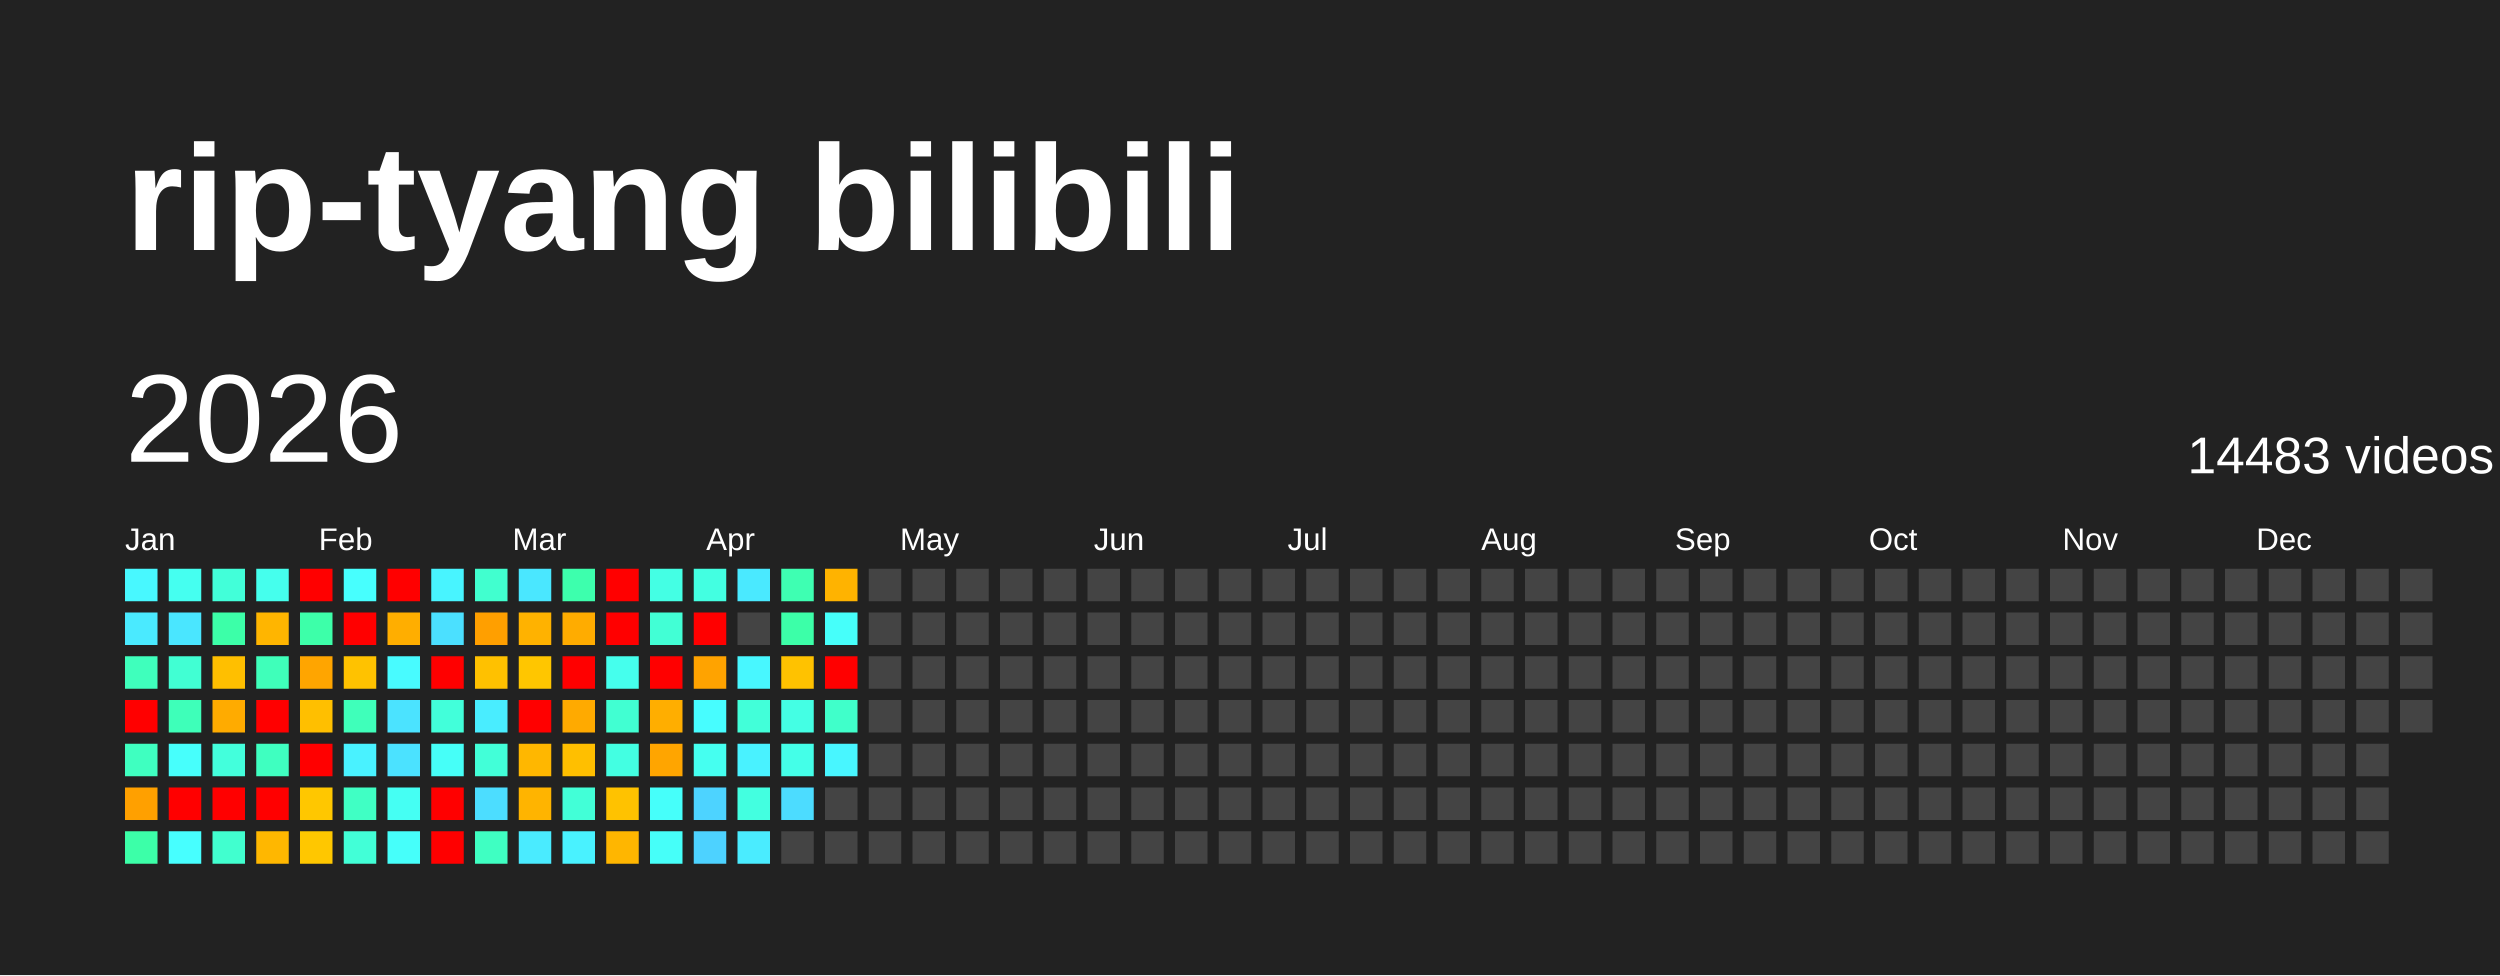
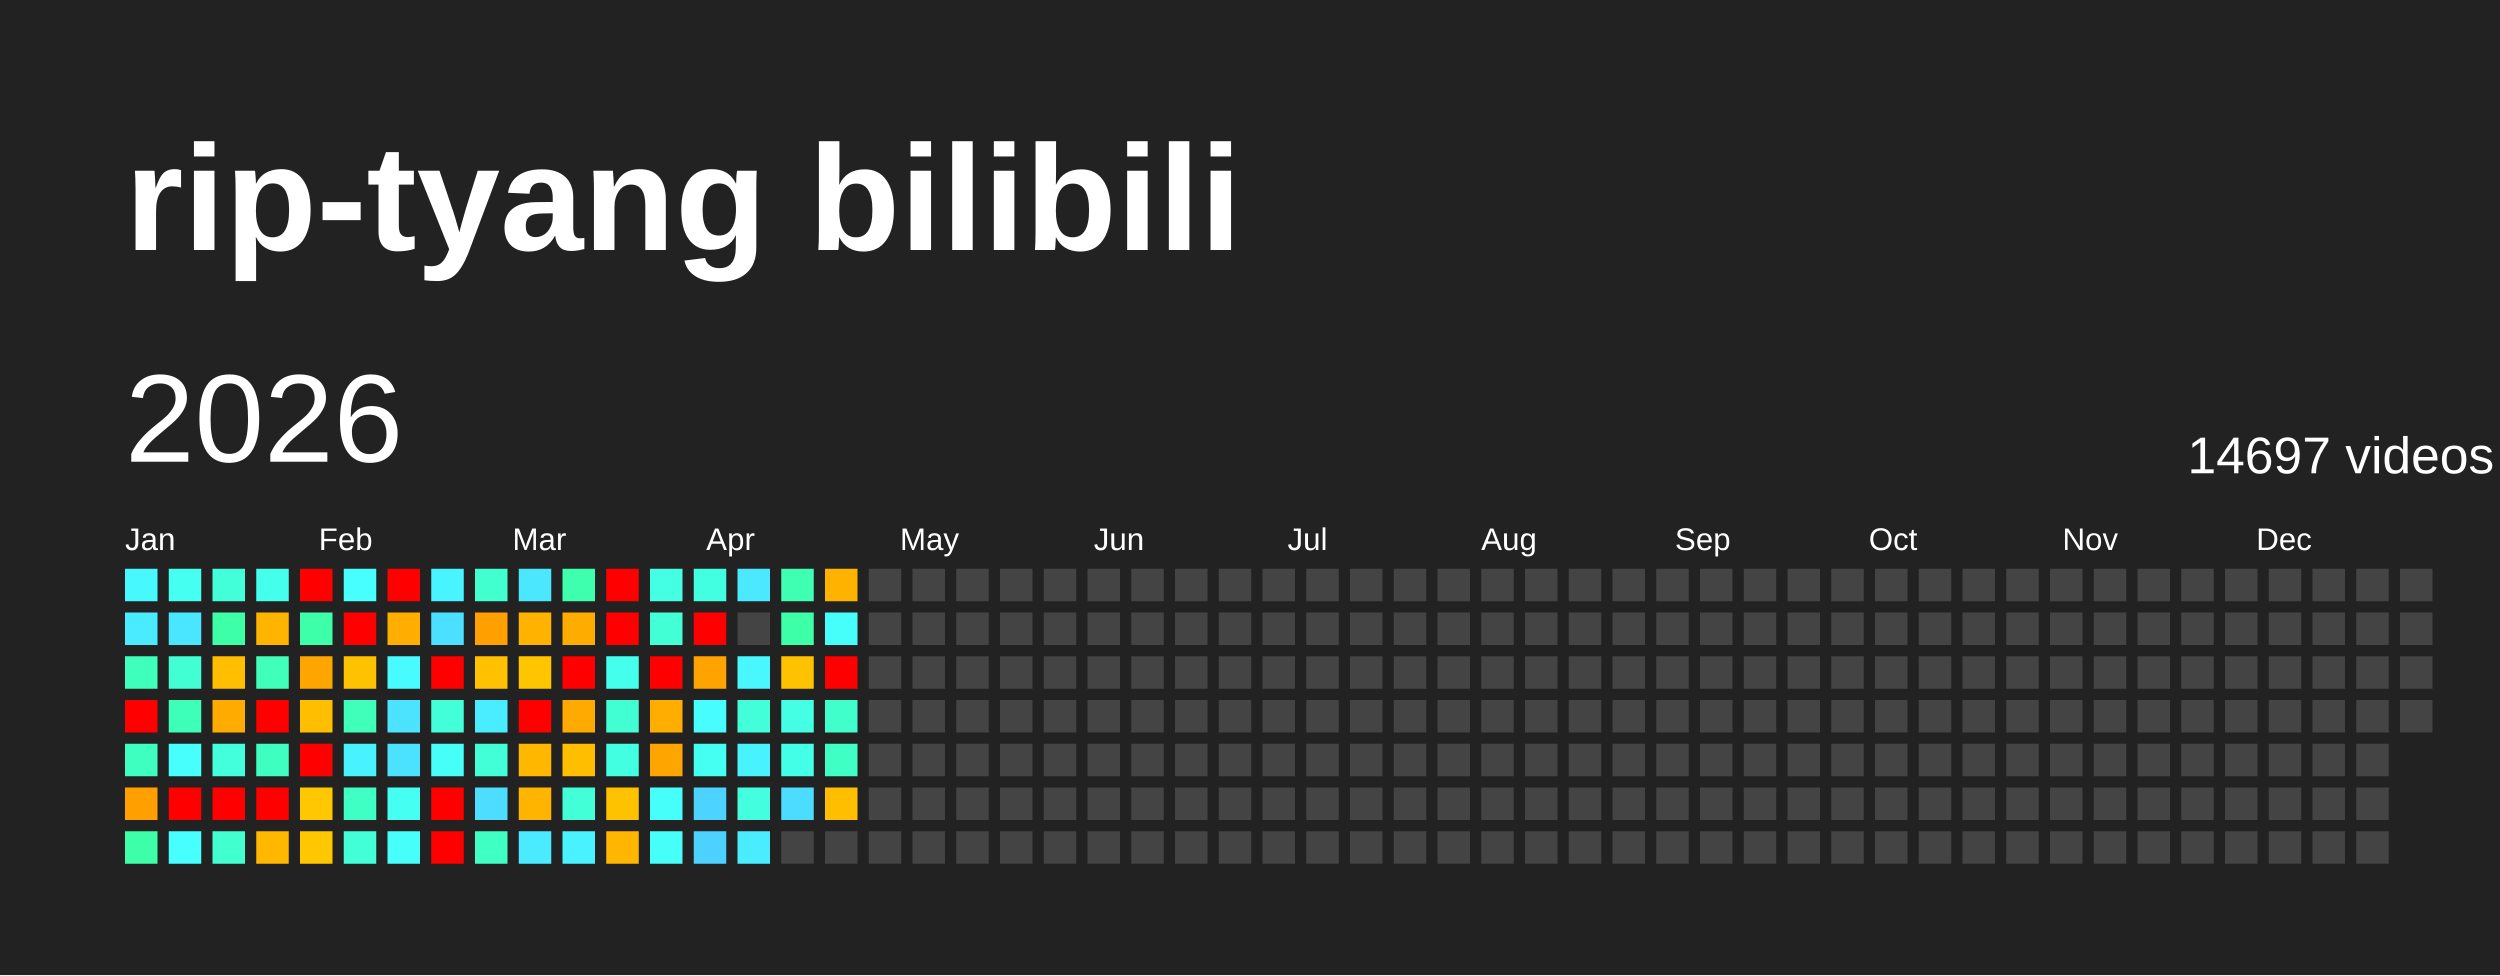
<svg xmlns="http://www.w3.org/2000/svg" baseProfile="full" height="78mm" version="1.1" viewBox="0,0,200,78" width="200mm">
  <defs />
  <rect fill="#222222" height="78" width="200" x="0" y="0" />
  <text fill="#FFFFFF" style="font-size:12px; font-family:Arial; font-weight:bold;" x="10" y="20">rip-tyang bilibili</text>
  <text dominant-baseline="hanging" fill="#FFFFFF" style="font-size:10.0px; font-family:Arial;" x="10" y="30">2026</text>
-   <text dominant-baseline="hanging" fill="#FFFFFF" style="font-size:4.125px; font-family:Arial;" x="175" y="35">14483 videos</text>
+   <text dominant-baseline="hanging" fill="#FFFFFF" style="font-size:4.125px; font-family:Arial;" x="175" y="35">14697 videos</text>
  <text fill="#FFFFFF" style="font-size:2.5px; font-family:Arial" x="10.0" y="44">Jan</text>
  <text fill="#FFFFFF" style="font-size:2.5px; font-family:Arial" x="25.5" y="44">Feb</text>
  <text fill="#FFFFFF" style="font-size:2.5px; font-family:Arial" x="41.0" y="44">Mar</text>
  <text fill="#FFFFFF" style="font-size:2.5px; font-family:Arial" x="56.5" y="44">Apr</text>
  <text fill="#FFFFFF" style="font-size:2.5px; font-family:Arial" x="72.0" y="44">May</text>
  <text fill="#FFFFFF" style="font-size:2.5px; font-family:Arial" x="87.5" y="44">Jun</text>
  <text fill="#FFFFFF" style="font-size:2.5px; font-family:Arial" x="103.0" y="44">Jul</text>
  <text fill="#FFFFFF" style="font-size:2.5px; font-family:Arial" x="118.5" y="44">Aug</text>
  <text fill="#FFFFFF" style="font-size:2.5px; font-family:Arial" x="134.0" y="44">Sep</text>
  <text fill="#FFFFFF" style="font-size:2.5px; font-family:Arial" x="149.5" y="44">Oct</text>
  <text fill="#FFFFFF" style="font-size:2.5px; font-family:Arial" x="165.0" y="44">Nov</text>
  <text fill="#FFFFFF" style="font-size:2.5px; font-family:Arial" x="180.5" y="44">Dec</text>
  <rect fill="#48f8ff" height="2.6" width="2.6" x="10.0" y="45.5" />
  <rect fill="#4aeaff" height="2.6" width="2.6" x="10.0" y="49.0" />
  <rect fill="#3fffbc" height="2.6" width="2.6" x="10.0" y="52.5" />
  <rect fill="red" height="2.6" width="2.6" x="10.0" y="56.0" />
  <rect fill="#3fffc0" height="2.6" width="2.6" x="10.0" y="59.5" />
  <rect fill="#ffa000" height="2.6" width="2.6" x="10.0" y="63.0" />
  <rect fill="#3cffa8" height="2.6" width="2.6" x="10.0" y="66.5" />
  <rect fill="#45fff0" height="2.6" width="2.6" x="13.5" y="45.5" />
  <rect fill="#4ae6ff" height="2.6" width="2.6" x="13.5" y="49.0" />
  <rect fill="#41ffd3" height="2.6" width="2.6" x="13.5" y="52.5" />
  <rect fill="#3effb9" height="2.6" width="2.6" x="13.5" y="56.0" />
  <rect fill="#47fffc" height="2.6" width="2.6" x="13.5" y="59.5" />
  <rect fill="red" height="2.6" width="2.6" x="13.5" y="63.0" />
  <rect fill="#47ffff" height="2.6" width="2.6" x="13.5" y="66.5" />
  <rect fill="#42ffd9" height="2.6" width="2.6" x="17.0" y="45.5" />
  <rect fill="#3cffa8" height="2.6" width="2.6" x="17.0" y="49.0" />
  <rect fill="#ffbf00" height="2.6" width="2.6" x="17.0" y="52.5" />
  <rect fill="#ffab00" height="2.6" width="2.6" x="17.0" y="56.0" />
  <rect fill="#43ffdc" height="2.6" width="2.6" x="17.0" y="59.5" />
  <rect fill="red" height="2.6" width="2.6" x="17.0" y="63.0" />
  <rect fill="#41ffcf" height="2.6" width="2.6" x="17.0" y="66.5" />
  <rect fill="#45ffed" height="2.6" width="2.6" x="20.5" y="45.5" />
  <rect fill="#ffb500" height="2.6" width="2.6" x="20.5" y="49.0" />
  <rect fill="#3fffba" height="2.6" width="2.6" x="20.5" y="52.5" />
  <rect fill="red" height="2.6" width="2.6" x="20.5" y="56.0" />
  <rect fill="#3fffc0" height="2.6" width="2.6" x="20.5" y="59.5" />
  <rect fill="red" height="2.6" width="2.6" x="20.5" y="63.0" />
  <rect fill="#ffb700" height="2.6" width="2.6" x="20.5" y="66.5" />
  <rect fill="red" height="2.6" width="2.6" x="24.0" y="45.5" />
  <rect fill="#3dffa9" height="2.6" width="2.6" x="24.0" y="49.0" />
  <rect fill="#ffa500" height="2.6" width="2.6" x="24.0" y="52.5" />
  <rect fill="#ffbf00" height="2.6" width="2.6" x="24.0" y="56.0" />
  <rect fill="red" height="2.6" width="2.6" x="24.0" y="59.5" />
  <rect fill="#ffc700" height="2.6" width="2.6" x="24.0" y="63.0" />
  <rect fill="#ffc700" height="2.6" width="2.6" x="24.0" y="66.5" />
  <rect fill="#47fffe" height="2.6" width="2.6" x="27.5" y="45.5" />
  <rect fill="red" height="2.6" width="2.6" x="27.5" y="49.0" />
  <rect fill="#ffc200" height="2.6" width="2.6" x="27.5" y="52.5" />
  <rect fill="#3fffba" height="2.6" width="2.6" x="27.5" y="56.0" />
  <rect fill="#49f2ff" height="2.6" width="2.6" x="27.5" y="59.5" />
  <rect fill="#40ffc4" height="2.6" width="2.6" x="27.5" y="63.0" />
  <rect fill="#42ffd7" height="2.6" width="2.6" x="27.5" y="66.5" />
  <rect fill="red" height="2.6" width="2.6" x="31.0" y="45.5" />
  <rect fill="#ffae00" height="2.6" width="2.6" x="31.0" y="49.0" />
  <rect fill="#48fbff" height="2.6" width="2.6" x="31.0" y="52.5" />
  <rect fill="#4be3ff" height="2.6" width="2.6" x="31.0" y="56.0" />
  <rect fill="#4be2ff" height="2.6" width="2.6" x="31.0" y="59.5" />
  <rect fill="#45fff3" height="2.6" width="2.6" x="31.0" y="63.0" />
  <rect fill="#46fffa" height="2.6" width="2.6" x="31.0" y="66.5" />
  <rect fill="#48f4ff" height="2.6" width="2.6" x="34.5" y="45.5" />
  <rect fill="#4be0ff" height="2.6" width="2.6" x="34.5" y="49.0" />
  <rect fill="red" height="2.6" width="2.6" x="34.5" y="52.5" />
  <rect fill="#42ffda" height="2.6" width="2.6" x="34.5" y="56.0" />
  <rect fill="#46fff8" height="2.6" width="2.6" x="34.5" y="59.5" />
  <rect fill="red" height="2.6" width="2.6" x="34.5" y="63.0" />
  <rect fill="red" height="2.6" width="2.6" x="34.5" y="66.5" />
  <rect fill="#41ffcf" height="2.6" width="2.6" x="38.0" y="45.5" />
  <rect fill="#ff9f00" height="2.6" width="2.6" x="38.0" y="49.0" />
  <rect fill="#ffc100" height="2.6" width="2.6" x="38.0" y="52.5" />
  <rect fill="#49edff" height="2.6" width="2.6" x="38.0" y="56.0" />
  <rect fill="#42ffd8" height="2.6" width="2.6" x="38.0" y="59.5" />
  <rect fill="#4cddff" height="2.6" width="2.6" x="38.0" y="63.0" />
  <rect fill="#3fffc2" height="2.6" width="2.6" x="38.0" y="66.5" />
  <rect fill="#4ae7ff" height="2.6" width="2.6" x="41.5" y="45.5" />
  <rect fill="#ffb200" height="2.6" width="2.6" x="41.5" y="49.0" />
  <rect fill="#ffc600" height="2.6" width="2.6" x="41.5" y="52.5" />
  <rect fill="red" height="2.6" width="2.6" x="41.5" y="56.0" />
  <rect fill="#ffb700" height="2.6" width="2.6" x="41.5" y="59.5" />
  <rect fill="#ffb400" height="2.6" width="2.6" x="41.5" y="63.0" />
  <rect fill="#4aebff" height="2.6" width="2.6" x="41.5" y="66.5" />
  <rect fill="#3dffad" height="2.6" width="2.6" x="45.0" y="45.5" />
  <rect fill="#ffac00" height="2.6" width="2.6" x="45.0" y="49.0" />
  <rect fill="red" height="2.6" width="2.6" x="45.0" y="52.5" />
  <rect fill="#ffaa00" height="2.6" width="2.6" x="45.0" y="56.0" />
  <rect fill="#ffbf00" height="2.6" width="2.6" x="45.0" y="59.5" />
  <rect fill="#42ffd7" height="2.6" width="2.6" x="45.0" y="63.0" />
  <rect fill="#49f2ff" height="2.6" width="2.6" x="45.0" y="66.5" />
  <rect fill="red" height="2.6" width="2.6" x="48.5" y="45.5" />
  <rect fill="red" height="2.6" width="2.6" x="48.5" y="49.0" />
  <rect fill="#45ffed" height="2.6" width="2.6" x="48.5" y="52.5" />
  <rect fill="#41ffd2" height="2.6" width="2.6" x="48.5" y="56.0" />
  <rect fill="#43ffe2" height="2.6" width="2.6" x="48.5" y="59.5" />
  <rect fill="#ffc200" height="2.6" width="2.6" x="48.5" y="63.0" />
  <rect fill="#ffb600" height="2.6" width="2.6" x="48.5" y="66.5" />
  <rect fill="#44ffe4" height="2.6" width="2.6" x="52.0" y="45.5" />
  <rect fill="#42ffd5" height="2.6" width="2.6" x="52.0" y="49.0" />
  <rect fill="red" height="2.6" width="2.6" x="52.0" y="52.5" />
  <rect fill="#ffae00" height="2.6" width="2.6" x="52.0" y="56.0" />
  <rect fill="#ffa500" height="2.6" width="2.6" x="52.0" y="59.5" />
  <rect fill="#46fffa" height="2.6" width="2.6" x="52.0" y="63.0" />
  <rect fill="#46fff9" height="2.6" width="2.6" x="52.0" y="66.5" />
  <rect fill="#43ffe1" height="2.6" width="2.6" x="55.5" y="45.5" />
  <rect fill="red" height="2.6" width="2.6" x="55.5" y="49.0" />
  <rect fill="#ffa300" height="2.6" width="2.6" x="55.5" y="52.5" />
  <rect fill="#47fdff" height="2.6" width="2.6" x="55.5" y="56.0" />
  <rect fill="#45fff0" height="2.6" width="2.6" x="55.5" y="59.5" />
  <rect fill="#4dd3ff" height="2.6" width="2.6" x="55.5" y="63.0" />
  <rect fill="#4dd2ff" height="2.6" width="2.6" x="55.5" y="66.5" />
  <rect fill="#4ae9ff" height="2.6" width="2.6" x="59.0" y="45.5" />
  <rect fill="#444444" height="2.6" width="2.6" x="59.0" y="49.0" />
  <rect fill="#48f7ff" height="2.6" width="2.6" x="59.0" y="52.5" />
  <rect fill="#42ffd9" height="2.6" width="2.6" x="59.0" y="56.0" />
  <rect fill="#49f2ff" height="2.6" width="2.6" x="59.0" y="59.5" />
  <rect fill="#43ffe0" height="2.6" width="2.6" x="59.0" y="63.0" />
  <rect fill="#4aecff" height="2.6" width="2.6" x="59.0" y="66.5" />
  <rect fill="#3effb2" height="2.6" width="2.6" x="62.5" y="45.5" />
  <rect fill="#3cffa8" height="2.6" width="2.6" x="62.5" y="49.0" />
  <rect fill="#ffc200" height="2.6" width="2.6" x="62.5" y="52.5" />
  <rect fill="#44ffe4" height="2.6" width="2.6" x="62.5" y="56.0" />
  <rect fill="#44ffe8" height="2.6" width="2.6" x="62.5" y="59.5" />
  <rect fill="#4cdcff" height="2.6" width="2.6" x="62.5" y="63.0" />
  <rect fill="#444444" height="2.6" width="2.6" x="62.5" y="66.5" />
  <rect fill="#ffb300" height="2.6" width="2.6" x="66.0" y="45.5" />
  <rect fill="#46fffa" height="2.6" width="2.6" x="66.0" y="49.0" />
  <rect fill="red" height="2.6" width="2.6" x="66.0" y="52.5" />
  <rect fill="#40ffca" height="2.6" width="2.6" x="66.0" y="56.0" />
-   <rect fill="#48f6ff" height="2.6" width="2.6" x="66.0" y="59.5" />
-   <rect fill="#444444" height="2.6" width="2.6" x="66.0" y="63.0" />
+   <rect fill="#40ffc4" height="2.6" width="2.6" x="66.0" y="59.5" />
+   <rect fill="#ffbe00" height="2.6" width="2.6" x="66.0" y="63.0" />
  <rect fill="#444444" height="2.6" width="2.6" x="66.0" y="66.5" />
  <rect fill="#444444" height="2.6" width="2.6" x="69.5" y="45.5" />
  <rect fill="#444444" height="2.6" width="2.6" x="69.5" y="49.0" />
  <rect fill="#444444" height="2.6" width="2.6" x="69.5" y="52.5" />
  <rect fill="#444444" height="2.6" width="2.6" x="69.5" y="56.0" />
  <rect fill="#444444" height="2.6" width="2.6" x="69.5" y="59.5" />
  <rect fill="#444444" height="2.6" width="2.6" x="69.5" y="63.0" />
  <rect fill="#444444" height="2.6" width="2.6" x="69.5" y="66.5" />
  <rect fill="#444444" height="2.6" width="2.6" x="73.0" y="45.5" />
  <rect fill="#444444" height="2.6" width="2.6" x="73.0" y="49.0" />
  <rect fill="#444444" height="2.6" width="2.6" x="73.0" y="52.5" />
  <rect fill="#444444" height="2.6" width="2.6" x="73.0" y="56.0" />
  <rect fill="#444444" height="2.6" width="2.6" x="73.0" y="59.5" />
  <rect fill="#444444" height="2.6" width="2.6" x="73.0" y="63.0" />
  <rect fill="#444444" height="2.6" width="2.6" x="73.0" y="66.5" />
  <rect fill="#444444" height="2.6" width="2.6" x="76.5" y="45.5" />
  <rect fill="#444444" height="2.6" width="2.6" x="76.5" y="49.0" />
  <rect fill="#444444" height="2.6" width="2.6" x="76.5" y="52.5" />
  <rect fill="#444444" height="2.6" width="2.6" x="76.5" y="56.0" />
  <rect fill="#444444" height="2.6" width="2.6" x="76.5" y="59.5" />
  <rect fill="#444444" height="2.6" width="2.6" x="76.5" y="63.0" />
  <rect fill="#444444" height="2.6" width="2.6" x="76.5" y="66.5" />
  <rect fill="#444444" height="2.6" width="2.6" x="80.0" y="45.5" />
  <rect fill="#444444" height="2.6" width="2.6" x="80.0" y="49.0" />
  <rect fill="#444444" height="2.6" width="2.6" x="80.0" y="52.5" />
  <rect fill="#444444" height="2.6" width="2.6" x="80.0" y="56.0" />
  <rect fill="#444444" height="2.6" width="2.6" x="80.0" y="59.5" />
  <rect fill="#444444" height="2.6" width="2.6" x="80.0" y="63.0" />
  <rect fill="#444444" height="2.6" width="2.6" x="80.0" y="66.5" />
  <rect fill="#444444" height="2.6" width="2.6" x="83.5" y="45.5" />
  <rect fill="#444444" height="2.6" width="2.6" x="83.5" y="49.0" />
  <rect fill="#444444" height="2.6" width="2.6" x="83.5" y="52.5" />
  <rect fill="#444444" height="2.6" width="2.6" x="83.5" y="56.0" />
  <rect fill="#444444" height="2.6" width="2.6" x="83.5" y="59.5" />
  <rect fill="#444444" height="2.6" width="2.6" x="83.5" y="63.0" />
  <rect fill="#444444" height="2.6" width="2.6" x="83.5" y="66.5" />
  <rect fill="#444444" height="2.6" width="2.6" x="87.0" y="45.5" />
  <rect fill="#444444" height="2.6" width="2.6" x="87.0" y="49.0" />
  <rect fill="#444444" height="2.6" width="2.6" x="87.0" y="52.5" />
  <rect fill="#444444" height="2.6" width="2.6" x="87.0" y="56.0" />
  <rect fill="#444444" height="2.6" width="2.6" x="87.0" y="59.5" />
  <rect fill="#444444" height="2.6" width="2.6" x="87.0" y="63.0" />
  <rect fill="#444444" height="2.6" width="2.6" x="87.0" y="66.5" />
  <rect fill="#444444" height="2.6" width="2.6" x="90.5" y="45.5" />
  <rect fill="#444444" height="2.6" width="2.6" x="90.5" y="49.0" />
  <rect fill="#444444" height="2.6" width="2.6" x="90.5" y="52.5" />
  <rect fill="#444444" height="2.6" width="2.6" x="90.5" y="56.0" />
  <rect fill="#444444" height="2.6" width="2.6" x="90.5" y="59.5" />
  <rect fill="#444444" height="2.6" width="2.6" x="90.5" y="63.0" />
  <rect fill="#444444" height="2.6" width="2.6" x="90.5" y="66.5" />
  <rect fill="#444444" height="2.6" width="2.6" x="94.0" y="45.5" />
  <rect fill="#444444" height="2.6" width="2.6" x="94.0" y="49.0" />
  <rect fill="#444444" height="2.6" width="2.6" x="94.0" y="52.5" />
  <rect fill="#444444" height="2.6" width="2.6" x="94.0" y="56.0" />
  <rect fill="#444444" height="2.6" width="2.6" x="94.0" y="59.5" />
  <rect fill="#444444" height="2.6" width="2.6" x="94.0" y="63.0" />
  <rect fill="#444444" height="2.6" width="2.6" x="94.0" y="66.5" />
  <rect fill="#444444" height="2.6" width="2.6" x="97.5" y="45.5" />
  <rect fill="#444444" height="2.6" width="2.6" x="97.5" y="49.0" />
  <rect fill="#444444" height="2.6" width="2.6" x="97.5" y="52.5" />
  <rect fill="#444444" height="2.6" width="2.6" x="97.5" y="56.0" />
  <rect fill="#444444" height="2.6" width="2.6" x="97.5" y="59.5" />
  <rect fill="#444444" height="2.6" width="2.6" x="97.5" y="63.0" />
  <rect fill="#444444" height="2.6" width="2.6" x="97.5" y="66.5" />
  <rect fill="#444444" height="2.6" width="2.6" x="101.0" y="45.5" />
  <rect fill="#444444" height="2.6" width="2.6" x="101.0" y="49.0" />
  <rect fill="#444444" height="2.6" width="2.6" x="101.0" y="52.5" />
  <rect fill="#444444" height="2.6" width="2.6" x="101.0" y="56.0" />
  <rect fill="#444444" height="2.6" width="2.6" x="101.0" y="59.5" />
  <rect fill="#444444" height="2.6" width="2.6" x="101.0" y="63.0" />
  <rect fill="#444444" height="2.6" width="2.6" x="101.0" y="66.5" />
  <rect fill="#444444" height="2.6" width="2.6" x="104.5" y="45.5" />
  <rect fill="#444444" height="2.6" width="2.6" x="104.5" y="49.0" />
  <rect fill="#444444" height="2.6" width="2.6" x="104.5" y="52.5" />
  <rect fill="#444444" height="2.6" width="2.6" x="104.5" y="56.0" />
  <rect fill="#444444" height="2.6" width="2.6" x="104.5" y="59.5" />
  <rect fill="#444444" height="2.6" width="2.6" x="104.5" y="63.0" />
  <rect fill="#444444" height="2.6" width="2.6" x="104.5" y="66.5" />
  <rect fill="#444444" height="2.6" width="2.6" x="108.0" y="45.5" />
  <rect fill="#444444" height="2.6" width="2.6" x="108.0" y="49.0" />
  <rect fill="#444444" height="2.6" width="2.6" x="108.0" y="52.5" />
  <rect fill="#444444" height="2.6" width="2.6" x="108.0" y="56.0" />
  <rect fill="#444444" height="2.6" width="2.6" x="108.0" y="59.5" />
  <rect fill="#444444" height="2.6" width="2.6" x="108.0" y="63.0" />
  <rect fill="#444444" height="2.6" width="2.6" x="108.0" y="66.5" />
  <rect fill="#444444" height="2.6" width="2.6" x="111.5" y="45.5" />
  <rect fill="#444444" height="2.6" width="2.6" x="111.5" y="49.0" />
  <rect fill="#444444" height="2.6" width="2.6" x="111.5" y="52.5" />
  <rect fill="#444444" height="2.6" width="2.6" x="111.5" y="56.0" />
  <rect fill="#444444" height="2.6" width="2.6" x="111.5" y="59.5" />
  <rect fill="#444444" height="2.6" width="2.6" x="111.5" y="63.0" />
  <rect fill="#444444" height="2.6" width="2.6" x="111.5" y="66.5" />
  <rect fill="#444444" height="2.6" width="2.6" x="115.0" y="45.5" />
  <rect fill="#444444" height="2.6" width="2.6" x="115.0" y="49.0" />
  <rect fill="#444444" height="2.6" width="2.6" x="115.0" y="52.5" />
  <rect fill="#444444" height="2.6" width="2.6" x="115.0" y="56.0" />
  <rect fill="#444444" height="2.6" width="2.6" x="115.0" y="59.5" />
  <rect fill="#444444" height="2.6" width="2.6" x="115.0" y="63.0" />
  <rect fill="#444444" height="2.6" width="2.6" x="115.0" y="66.5" />
  <rect fill="#444444" height="2.6" width="2.6" x="118.5" y="45.5" />
  <rect fill="#444444" height="2.6" width="2.6" x="118.5" y="49.0" />
  <rect fill="#444444" height="2.6" width="2.6" x="118.5" y="52.5" />
  <rect fill="#444444" height="2.6" width="2.6" x="118.5" y="56.0" />
  <rect fill="#444444" height="2.6" width="2.6" x="118.5" y="59.5" />
  <rect fill="#444444" height="2.6" width="2.6" x="118.5" y="63.0" />
  <rect fill="#444444" height="2.6" width="2.6" x="118.5" y="66.5" />
  <rect fill="#444444" height="2.6" width="2.6" x="122.0" y="45.5" />
  <rect fill="#444444" height="2.6" width="2.6" x="122.0" y="49.0" />
  <rect fill="#444444" height="2.6" width="2.6" x="122.0" y="52.5" />
  <rect fill="#444444" height="2.6" width="2.6" x="122.0" y="56.0" />
  <rect fill="#444444" height="2.6" width="2.6" x="122.0" y="59.5" />
  <rect fill="#444444" height="2.6" width="2.6" x="122.0" y="63.0" />
  <rect fill="#444444" height="2.6" width="2.6" x="122.0" y="66.5" />
  <rect fill="#444444" height="2.6" width="2.6" x="125.5" y="45.5" />
  <rect fill="#444444" height="2.6" width="2.6" x="125.5" y="49.0" />
  <rect fill="#444444" height="2.6" width="2.6" x="125.5" y="52.5" />
  <rect fill="#444444" height="2.6" width="2.6" x="125.5" y="56.0" />
  <rect fill="#444444" height="2.6" width="2.6" x="125.5" y="59.5" />
  <rect fill="#444444" height="2.6" width="2.6" x="125.5" y="63.0" />
  <rect fill="#444444" height="2.6" width="2.6" x="125.5" y="66.5" />
  <rect fill="#444444" height="2.6" width="2.6" x="129.0" y="45.5" />
  <rect fill="#444444" height="2.6" width="2.6" x="129.0" y="49.0" />
  <rect fill="#444444" height="2.6" width="2.6" x="129.0" y="52.5" />
  <rect fill="#444444" height="2.6" width="2.6" x="129.0" y="56.0" />
  <rect fill="#444444" height="2.6" width="2.6" x="129.0" y="59.5" />
  <rect fill="#444444" height="2.6" width="2.6" x="129.0" y="63.0" />
  <rect fill="#444444" height="2.6" width="2.6" x="129.0" y="66.5" />
  <rect fill="#444444" height="2.6" width="2.6" x="132.5" y="45.5" />
  <rect fill="#444444" height="2.6" width="2.6" x="132.5" y="49.0" />
  <rect fill="#444444" height="2.6" width="2.6" x="132.5" y="52.5" />
  <rect fill="#444444" height="2.6" width="2.6" x="132.5" y="56.0" />
  <rect fill="#444444" height="2.6" width="2.6" x="132.5" y="59.5" />
  <rect fill="#444444" height="2.6" width="2.6" x="132.5" y="63.0" />
  <rect fill="#444444" height="2.6" width="2.6" x="132.5" y="66.5" />
  <rect fill="#444444" height="2.6" width="2.6" x="136.0" y="45.5" />
  <rect fill="#444444" height="2.6" width="2.6" x="136.0" y="49.0" />
  <rect fill="#444444" height="2.6" width="2.6" x="136.0" y="52.5" />
  <rect fill="#444444" height="2.6" width="2.6" x="136.0" y="56.0" />
  <rect fill="#444444" height="2.6" width="2.6" x="136.0" y="59.5" />
  <rect fill="#444444" height="2.6" width="2.6" x="136.0" y="63.0" />
  <rect fill="#444444" height="2.6" width="2.6" x="136.0" y="66.5" />
  <rect fill="#444444" height="2.6" width="2.6" x="139.5" y="45.5" />
  <rect fill="#444444" height="2.6" width="2.6" x="139.5" y="49.0" />
  <rect fill="#444444" height="2.6" width="2.6" x="139.5" y="52.5" />
  <rect fill="#444444" height="2.6" width="2.6" x="139.5" y="56.0" />
  <rect fill="#444444" height="2.6" width="2.6" x="139.5" y="59.5" />
  <rect fill="#444444" height="2.6" width="2.6" x="139.5" y="63.0" />
  <rect fill="#444444" height="2.6" width="2.6" x="139.5" y="66.5" />
  <rect fill="#444444" height="2.6" width="2.6" x="143.0" y="45.5" />
  <rect fill="#444444" height="2.6" width="2.6" x="143.0" y="49.0" />
  <rect fill="#444444" height="2.6" width="2.6" x="143.0" y="52.5" />
  <rect fill="#444444" height="2.6" width="2.6" x="143.0" y="56.0" />
  <rect fill="#444444" height="2.6" width="2.6" x="143.0" y="59.5" />
  <rect fill="#444444" height="2.6" width="2.6" x="143.0" y="63.0" />
  <rect fill="#444444" height="2.6" width="2.6" x="143.0" y="66.5" />
  <rect fill="#444444" height="2.6" width="2.6" x="146.5" y="45.5" />
  <rect fill="#444444" height="2.6" width="2.6" x="146.5" y="49.0" />
  <rect fill="#444444" height="2.6" width="2.6" x="146.5" y="52.5" />
  <rect fill="#444444" height="2.6" width="2.6" x="146.5" y="56.0" />
  <rect fill="#444444" height="2.6" width="2.6" x="146.5" y="59.5" />
  <rect fill="#444444" height="2.6" width="2.6" x="146.5" y="63.0" />
  <rect fill="#444444" height="2.6" width="2.6" x="146.5" y="66.5" />
  <rect fill="#444444" height="2.6" width="2.6" x="150.0" y="45.5" />
  <rect fill="#444444" height="2.6" width="2.6" x="150.0" y="49.0" />
  <rect fill="#444444" height="2.6" width="2.6" x="150.0" y="52.5" />
  <rect fill="#444444" height="2.6" width="2.6" x="150.0" y="56.0" />
  <rect fill="#444444" height="2.6" width="2.6" x="150.0" y="59.5" />
  <rect fill="#444444" height="2.6" width="2.6" x="150.0" y="63.0" />
  <rect fill="#444444" height="2.6" width="2.6" x="150.0" y="66.5" />
  <rect fill="#444444" height="2.6" width="2.6" x="153.5" y="45.5" />
  <rect fill="#444444" height="2.6" width="2.6" x="153.5" y="49.0" />
  <rect fill="#444444" height="2.6" width="2.6" x="153.5" y="52.5" />
  <rect fill="#444444" height="2.6" width="2.6" x="153.5" y="56.0" />
  <rect fill="#444444" height="2.6" width="2.6" x="153.5" y="59.5" />
  <rect fill="#444444" height="2.6" width="2.6" x="153.5" y="63.0" />
  <rect fill="#444444" height="2.6" width="2.6" x="153.5" y="66.5" />
  <rect fill="#444444" height="2.6" width="2.6" x="157.0" y="45.5" />
  <rect fill="#444444" height="2.6" width="2.6" x="157.0" y="49.0" />
  <rect fill="#444444" height="2.6" width="2.6" x="157.0" y="52.5" />
  <rect fill="#444444" height="2.6" width="2.6" x="157.0" y="56.0" />
  <rect fill="#444444" height="2.6" width="2.6" x="157.0" y="59.5" />
  <rect fill="#444444" height="2.6" width="2.6" x="157.0" y="63.0" />
  <rect fill="#444444" height="2.6" width="2.6" x="157.0" y="66.5" />
  <rect fill="#444444" height="2.6" width="2.6" x="160.5" y="45.5" />
  <rect fill="#444444" height="2.6" width="2.6" x="160.5" y="49.0" />
  <rect fill="#444444" height="2.6" width="2.6" x="160.5" y="52.5" />
  <rect fill="#444444" height="2.6" width="2.6" x="160.5" y="56.0" />
  <rect fill="#444444" height="2.6" width="2.6" x="160.5" y="59.5" />
  <rect fill="#444444" height="2.6" width="2.6" x="160.5" y="63.0" />
  <rect fill="#444444" height="2.6" width="2.6" x="160.5" y="66.5" />
  <rect fill="#444444" height="2.6" width="2.6" x="164.0" y="45.5" />
  <rect fill="#444444" height="2.6" width="2.6" x="164.0" y="49.0" />
  <rect fill="#444444" height="2.6" width="2.6" x="164.0" y="52.5" />
  <rect fill="#444444" height="2.6" width="2.6" x="164.0" y="56.0" />
  <rect fill="#444444" height="2.6" width="2.6" x="164.0" y="59.5" />
  <rect fill="#444444" height="2.6" width="2.6" x="164.0" y="63.0" />
  <rect fill="#444444" height="2.6" width="2.6" x="164.0" y="66.5" />
  <rect fill="#444444" height="2.6" width="2.6" x="167.5" y="45.5" />
  <rect fill="#444444" height="2.6" width="2.6" x="167.5" y="49.0" />
  <rect fill="#444444" height="2.6" width="2.6" x="167.5" y="52.5" />
  <rect fill="#444444" height="2.6" width="2.6" x="167.5" y="56.0" />
  <rect fill="#444444" height="2.6" width="2.6" x="167.5" y="59.5" />
  <rect fill="#444444" height="2.6" width="2.6" x="167.5" y="63.0" />
  <rect fill="#444444" height="2.6" width="2.6" x="167.5" y="66.5" />
  <rect fill="#444444" height="2.6" width="2.6" x="171.0" y="45.5" />
  <rect fill="#444444" height="2.6" width="2.6" x="171.0" y="49.0" />
  <rect fill="#444444" height="2.6" width="2.6" x="171.0" y="52.5" />
  <rect fill="#444444" height="2.6" width="2.6" x="171.0" y="56.0" />
  <rect fill="#444444" height="2.6" width="2.6" x="171.0" y="59.5" />
  <rect fill="#444444" height="2.6" width="2.6" x="171.0" y="63.0" />
  <rect fill="#444444" height="2.6" width="2.6" x="171.0" y="66.5" />
  <rect fill="#444444" height="2.6" width="2.6" x="174.5" y="45.5" />
  <rect fill="#444444" height="2.6" width="2.6" x="174.5" y="49.0" />
  <rect fill="#444444" height="2.6" width="2.6" x="174.5" y="52.5" />
  <rect fill="#444444" height="2.6" width="2.6" x="174.5" y="56.0" />
  <rect fill="#444444" height="2.6" width="2.6" x="174.5" y="59.5" />
  <rect fill="#444444" height="2.6" width="2.6" x="174.5" y="63.0" />
  <rect fill="#444444" height="2.6" width="2.6" x="174.5" y="66.5" />
  <rect fill="#444444" height="2.6" width="2.6" x="178.0" y="45.5" />
  <rect fill="#444444" height="2.6" width="2.6" x="178.0" y="49.0" />
  <rect fill="#444444" height="2.6" width="2.6" x="178.0" y="52.5" />
  <rect fill="#444444" height="2.6" width="2.6" x="178.0" y="56.0" />
  <rect fill="#444444" height="2.6" width="2.6" x="178.0" y="59.5" />
  <rect fill="#444444" height="2.6" width="2.6" x="178.0" y="63.0" />
  <rect fill="#444444" height="2.6" width="2.6" x="178.0" y="66.5" />
  <rect fill="#444444" height="2.6" width="2.6" x="181.5" y="45.5" />
  <rect fill="#444444" height="2.6" width="2.6" x="181.5" y="49.0" />
  <rect fill="#444444" height="2.6" width="2.6" x="181.5" y="52.5" />
  <rect fill="#444444" height="2.6" width="2.6" x="181.5" y="56.0" />
  <rect fill="#444444" height="2.6" width="2.6" x="181.5" y="59.5" />
  <rect fill="#444444" height="2.6" width="2.6" x="181.5" y="63.0" />
  <rect fill="#444444" height="2.6" width="2.6" x="181.5" y="66.5" />
  <rect fill="#444444" height="2.6" width="2.6" x="185.0" y="45.5" />
  <rect fill="#444444" height="2.6" width="2.6" x="185.0" y="49.0" />
  <rect fill="#444444" height="2.6" width="2.6" x="185.0" y="52.5" />
  <rect fill="#444444" height="2.6" width="2.6" x="185.0" y="56.0" />
  <rect fill="#444444" height="2.6" width="2.6" x="185.0" y="59.5" />
  <rect fill="#444444" height="2.6" width="2.6" x="185.0" y="63.0" />
  <rect fill="#444444" height="2.6" width="2.6" x="185.0" y="66.5" />
  <rect fill="#444444" height="2.6" width="2.6" x="188.5" y="45.5" />
  <rect fill="#444444" height="2.6" width="2.6" x="188.5" y="49.0" />
  <rect fill="#444444" height="2.6" width="2.6" x="188.5" y="52.5" />
  <rect fill="#444444" height="2.6" width="2.6" x="188.5" y="56.0" />
  <rect fill="#444444" height="2.6" width="2.6" x="188.5" y="59.5" />
  <rect fill="#444444" height="2.6" width="2.6" x="188.5" y="63.0" />
  <rect fill="#444444" height="2.6" width="2.6" x="188.5" y="66.5" />
  <rect fill="#444444" height="2.6" width="2.6" x="192.0" y="45.5" />
  <rect fill="#444444" height="2.6" width="2.6" x="192.0" y="49.0" />
  <rect fill="#444444" height="2.6" width="2.6" x="192.0" y="52.5" />
  <rect fill="#444444" height="2.6" width="2.6" x="192.0" y="56.0" />
</svg>
